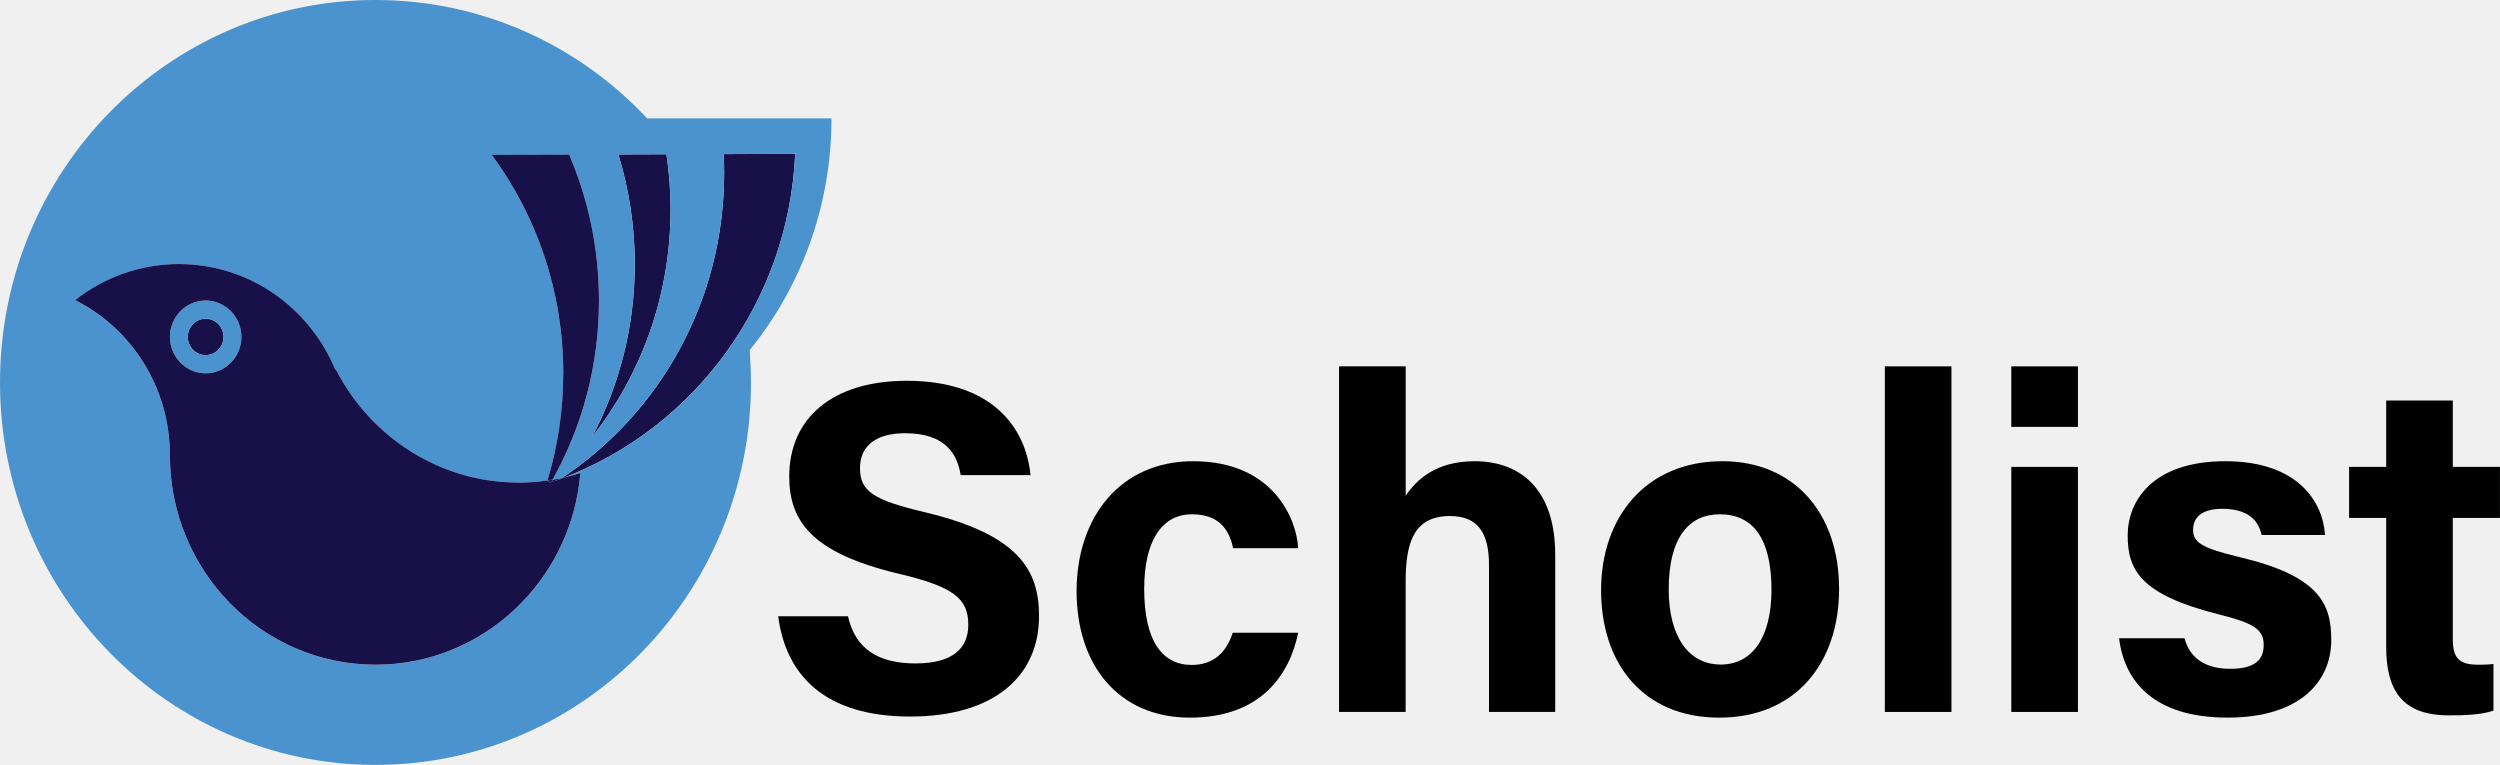
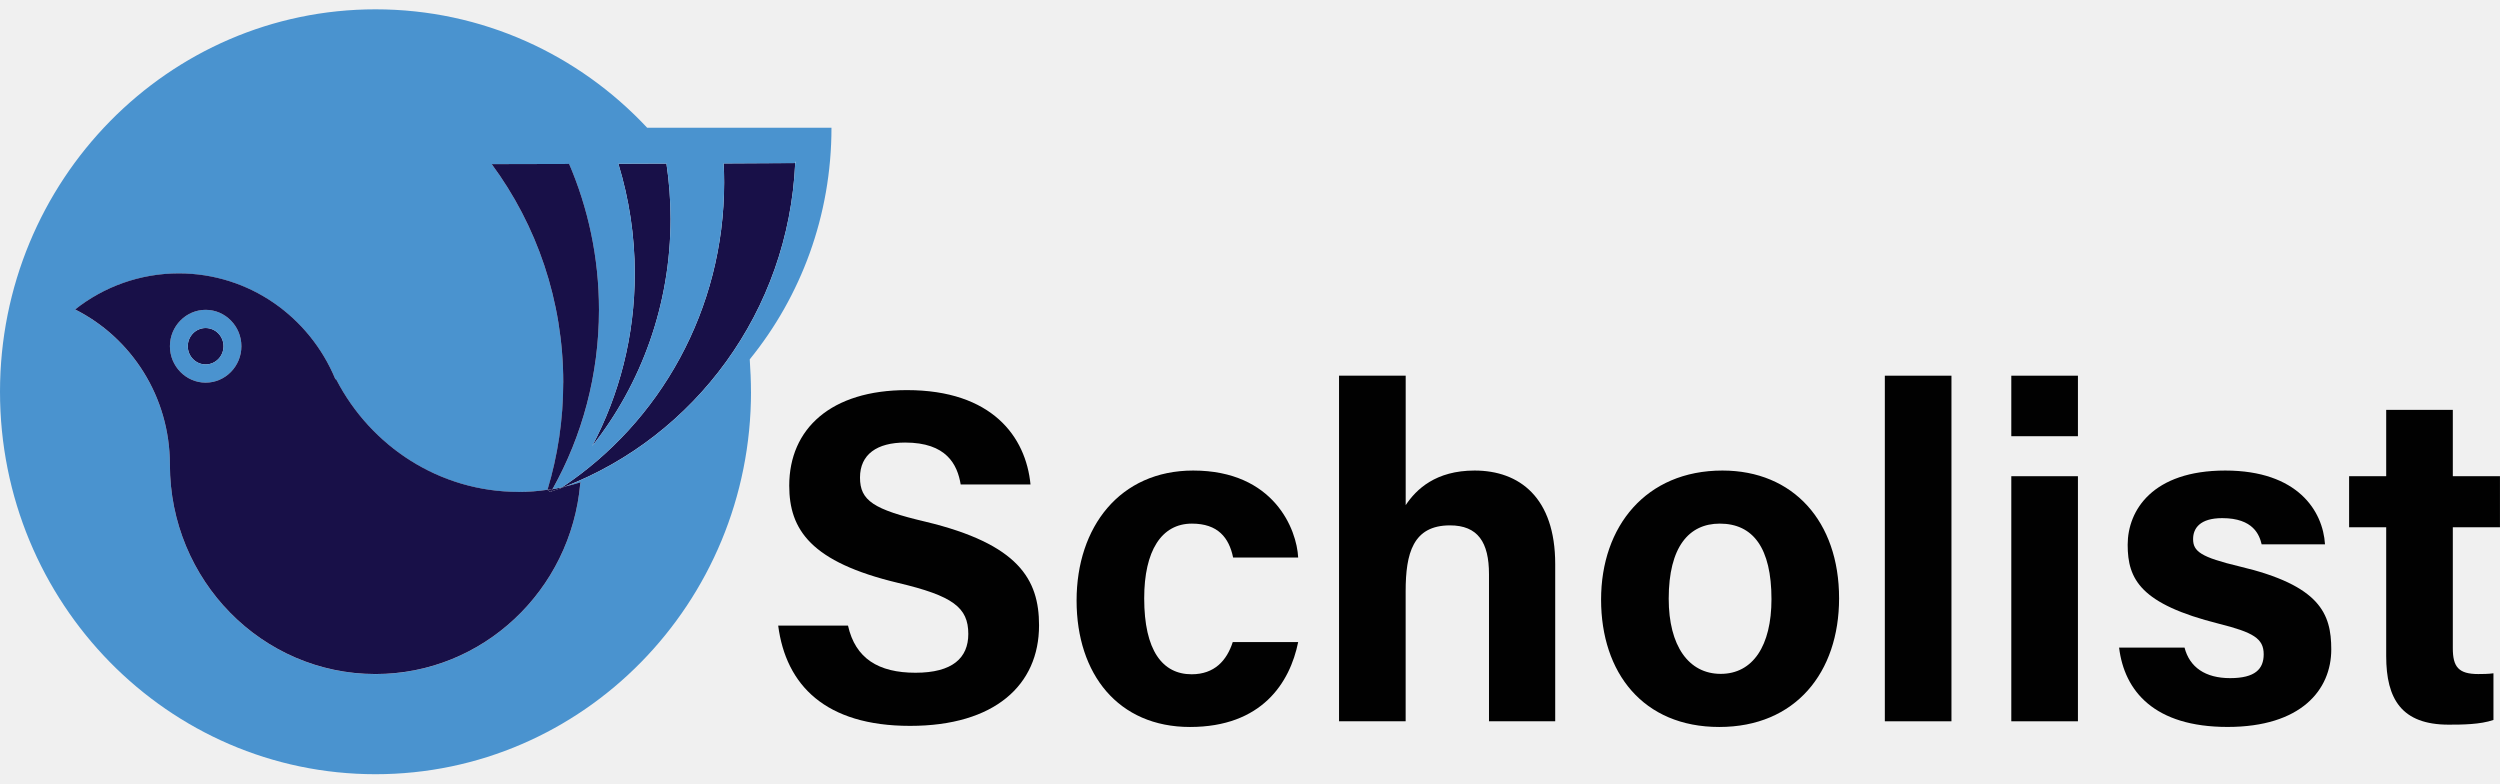
- <svg xmlns="http://www.w3.org/2000/svg" width="134" height="41" viewBox="0 0 134 41" fill="none">
-   <g clip-path="url(#clip0_687_31358)">
-     <path d="M30.067 25.663L29.98 25.722L30.009 25.683C30.029 25.673 30.047 25.663 30.067 25.663Z" fill="#181048" />
-     <path d="M30.268 25.585C30.201 25.613 30.133 25.634 30.067 25.663C30.095 25.642 30.125 25.634 30.143 25.603C30.191 25.603 30.23 25.593 30.268 25.583V25.585Z" fill="#181048" />
-     <path d="M30.143 25.605C30.123 25.634 30.095 25.644 30.067 25.665C30.047 25.665 30.029 25.675 30.009 25.685L30.057 25.626C30.085 25.626 30.115 25.616 30.143 25.605Z" fill="#181048" />
-     <path d="M29.625 25.701C29.77 25.691 29.912 25.663 30.057 25.624L30.009 25.683C29.856 25.742 29.711 25.789 29.559 25.838C29.587 25.789 29.607 25.751 29.625 25.701Z" fill="#181048" />
-     <path d="M29.348 25.751C29.444 25.74 29.53 25.73 29.625 25.701C29.605 25.751 29.587 25.789 29.559 25.838C29.53 25.849 29.51 25.859 29.482 25.867L29.348 25.761V25.751Z" fill="#181048" />
-     <path d="M35.942 11.225C35.942 15.843 34.369 20.09 31.734 23.418C33.2 20.665 34.024 17.502 34.024 14.155C34.024 12.126 33.716 10.172 33.162 8.337L33.142 8.277L35.721 8.267C35.866 9.233 35.942 10.219 35.942 11.225Z" fill="#181048" />
-     <path d="M42.623 8.238C42.267 16.184 37.236 22.89 30.268 25.585C30.23 25.595 30.191 25.605 30.143 25.605C35.376 22.121 38.816 16.107 38.816 9.274C38.816 8.932 38.806 8.59 38.788 8.259L42.623 8.238Z" fill="#181048" />
-     <path d="M35.942 11.225C35.942 10.221 35.866 9.235 35.721 8.267L33.142 8.277L33.162 8.337C33.718 10.172 34.024 12.123 34.024 14.155C34.024 17.504 33.2 20.667 31.734 23.418C34.369 20.09 35.942 15.843 35.942 11.225ZM40.254 20.499C40.254 31.823 31.246 40.998 20.128 40.998C9.011 40.998 0 31.823 0 20.499C0 9.175 9.011 0 20.128 0C25.851 0 31.025 2.43 34.687 6.346H44.567C44.567 11.062 42.928 15.384 40.186 18.762C40.224 19.339 40.252 19.914 40.252 20.499H40.254ZM26.357 8.298C28.763 11.559 30.191 15.61 30.191 20.012C30.191 22.013 29.894 23.936 29.348 25.753C28.84 25.83 28.321 25.869 27.795 25.869C23.559 25.869 19.879 23.429 18.029 19.857L17.971 19.818C16.591 16.489 13.361 14.157 9.585 14.157C7.496 14.157 5.56 14.879 4.027 16.09C7.036 17.604 9.107 20.757 9.107 24.407C9.107 30.605 14.042 35.632 20.128 35.632C25.879 35.632 30.603 31.141 31.101 25.421L31.121 25.354C30.844 25.442 30.555 25.519 30.268 25.589C37.236 22.895 42.267 16.189 42.623 8.243H42.651L42.631 8.126C42.631 8.165 42.631 8.204 42.621 8.243L38.786 8.263C38.806 8.594 38.814 8.936 38.814 9.278C38.814 16.111 35.373 22.123 30.141 25.609C30.113 25.62 30.083 25.63 30.055 25.63C29.91 25.669 29.767 25.697 29.623 25.708C31.204 22.876 32.105 19.597 32.105 16.113C32.105 13.302 31.521 10.636 30.477 8.226L30.497 8.294L26.357 8.304V8.298Z" fill="#4A93CF" />
-     <path d="M30.191 20.012C30.191 15.61 28.763 11.559 26.357 8.298L30.497 8.288L30.477 8.22C31.521 10.632 32.105 13.296 32.105 16.107C32.105 19.591 31.204 22.872 29.623 25.701C29.526 25.73 29.44 25.74 29.346 25.751C29.892 23.934 30.189 22.011 30.189 20.01L30.191 20.012Z" fill="#181048" />
-     <path d="M11.023 19.034C11.552 19.034 11.981 18.597 11.981 18.058C11.981 17.519 11.552 17.082 11.023 17.082C10.494 17.082 10.065 17.519 10.065 18.058C10.065 18.597 10.494 19.034 11.023 19.034Z" fill="#181048" />
-     <path d="M11.981 18.058C11.981 17.522 11.55 17.082 11.023 17.082C10.497 17.082 10.065 17.522 10.065 18.058C10.065 18.594 10.497 19.034 11.023 19.034C11.55 19.034 11.981 18.594 11.981 18.058ZM11.023 16.107C12.078 16.107 12.939 16.984 12.939 18.058C12.939 19.132 12.078 20.01 11.023 20.01C9.969 20.01 9.107 19.132 9.107 18.058C9.107 16.984 9.969 16.107 11.023 16.107Z" fill="#4A93CF" />
-     <path d="M12.939 18.058C12.939 16.984 12.078 16.107 11.023 16.107C9.969 16.107 9.107 16.984 9.107 18.058C9.107 19.132 9.969 20.01 11.023 20.01C12.078 20.01 12.939 19.132 12.939 18.058ZM27.795 25.867C28.321 25.867 28.84 25.828 29.348 25.751V25.761L29.482 25.867C29.51 25.857 29.53 25.847 29.559 25.838C29.711 25.789 29.856 25.74 30.009 25.683L29.98 25.722L30.067 25.663C30.133 25.634 30.201 25.613 30.268 25.585C30.555 25.517 30.842 25.438 31.121 25.35L31.101 25.417C30.603 31.137 25.879 35.628 20.128 35.628C14.042 35.628 9.107 30.601 9.107 24.402C9.107 20.751 7.036 17.598 4.027 16.086C5.56 14.875 7.496 14.153 9.585 14.153C13.361 14.153 16.591 16.485 17.971 19.814L18.029 19.852C19.879 23.424 23.559 25.865 27.795 25.865V25.867Z" fill="#181048" />
-     <path d="M45.453 33.033C45.845 34.79 47.082 35.559 49.071 35.559C51.059 35.559 51.901 34.761 51.901 33.481C51.901 32.057 51.073 31.439 48.135 30.743C43.46 29.626 42.303 27.894 42.303 25.531C42.303 22.48 44.543 20.41 48.611 20.41C53.172 20.41 54.988 22.908 55.235 25.467H51.493C51.314 24.391 50.73 23.221 48.514 23.221C47.006 23.221 46.096 23.855 46.096 25.097C46.096 26.339 46.825 26.807 49.601 27.462C54.598 28.661 55.693 30.555 55.693 33.02C55.693 36.216 53.319 38.407 48.779 38.407C44.24 38.407 42.123 36.22 41.711 33.031H45.453V33.033Z" fill="#010101" />
-     <path d="M69.582 33.916C69.138 36.105 67.626 38.466 63.783 38.466C59.941 38.466 57.705 35.637 57.705 31.689C57.705 27.74 60.029 24.721 63.954 24.721C68.303 24.721 69.512 27.898 69.582 29.385H66.095C65.874 28.315 65.28 27.566 63.886 27.566C62.253 27.566 61.329 29.023 61.329 31.57C61.329 34.367 62.307 35.641 63.872 35.641C65.099 35.641 65.756 34.903 66.075 33.916H69.584H69.582Z" fill="#010101" />
-     <path d="M75.345 19.637V26.576C75.911 25.725 76.956 24.721 79.039 24.721C81.443 24.721 83.359 26.171 83.359 29.733V38.161H79.81V30.277C79.81 28.569 79.216 27.66 77.717 27.66C75.733 27.66 75.343 29.164 75.343 31.191V38.161H71.772V19.637H75.345Z" fill="#010101" />
-     <path d="M98.575 31.568C98.575 35.543 96.239 38.466 92.153 38.466C88.067 38.466 85.818 35.559 85.818 31.637C85.818 27.716 88.224 24.721 92.322 24.721C96.118 24.721 98.575 27.45 98.575 31.568ZM89.443 31.592C89.443 34.121 90.512 35.619 92.231 35.619C93.951 35.619 94.951 34.119 94.951 31.615C94.951 28.865 93.961 27.566 92.181 27.566C90.524 27.566 89.443 28.816 89.443 31.592Z" fill="#010101" />
-     <path d="M101.027 38.161V19.637H104.598V38.161H101.027Z" fill="#010101" />
-     <path d="M107.806 19.637H111.377V22.881H107.806V19.637ZM107.806 25.025H111.377V38.161H107.806V25.025Z" fill="#010101" />
-     <path d="M117.092 34.213C117.361 35.261 118.201 35.848 119.534 35.848C120.868 35.848 121.334 35.365 121.334 34.569C121.334 33.726 120.78 33.395 118.932 32.932C114.73 31.877 114.043 30.553 114.043 28.7C114.043 26.846 115.383 24.721 119.273 24.721C123.164 24.721 124.51 26.895 124.62 28.675H121.224C121.109 28.19 120.792 27.272 119.112 27.272C117.931 27.272 117.55 27.804 117.55 28.395C117.55 29.049 117.95 29.364 120.044 29.862C124.347 30.881 124.956 32.384 124.956 34.309C124.956 36.484 123.331 38.464 119.398 38.464C115.465 38.464 113.866 36.539 113.583 34.211H117.092V34.213Z" fill="#010101" />
-     <path d="M125.912 25.025H127.9V21.468H131.471V25.025H133.998V27.761H131.471V34.244C131.471 35.24 131.771 35.629 132.835 35.629C133.034 35.629 133.382 35.627 133.649 35.588V38.09C132.94 38.335 131.97 38.342 131.248 38.342C128.732 38.342 127.9 36.971 127.9 34.673V27.763H125.912V25.025Z" fill="#010101" />
+ <svg xmlns="http://www.w3.org/2000/svg" width="134" height="42" viewBox="0 0 134 42" fill="none">
+   <g clip-path="url(#clip0_589_30275)">
+     <path d="M30.067 26.163L29.98 26.222L30.009 26.183C30.029 26.173 30.047 26.163 30.067 26.163Z" fill="#181048" />
+     <path d="M30.268 26.085C30.201 26.113 30.133 26.134 30.067 26.163C30.095 26.142 30.125 26.134 30.143 26.103C30.191 26.103 30.23 26.093 30.268 26.083V26.085Z" fill="#181048" />
+     <path d="M30.143 26.105C30.123 26.134 30.095 26.144 30.067 26.165C30.047 26.165 30.029 26.175 30.009 26.185L30.057 26.126C30.085 26.126 30.115 26.116 30.143 26.105Z" fill="#181048" />
+     <path d="M29.625 26.201C29.77 26.191 29.912 26.163 30.057 26.124L30.009 26.183C29.856 26.242 29.711 26.289 29.559 26.338C29.587 26.289 29.607 26.251 29.625 26.201Z" fill="#181048" />
+     <path d="M29.348 26.251C29.444 26.24 29.53 26.23 29.625 26.201C29.605 26.251 29.587 26.289 29.559 26.338C29.53 26.349 29.51 26.359 29.482 26.367L29.348 26.261V26.251Z" fill="#181048" />
+     <path d="M35.942 11.725C35.942 16.343 34.369 20.59 31.734 23.918C33.2 21.165 34.024 18.002 34.024 14.655C34.024 12.626 33.716 10.672 33.162 8.837L33.142 8.777L35.721 8.767C35.866 9.733 35.942 10.719 35.942 11.725Z" fill="#181048" />
+     <path d="M42.623 8.738C42.267 16.684 37.236 23.39 30.268 26.085C30.23 26.095 30.191 26.105 30.143 26.105C35.376 22.621 38.816 16.607 38.816 9.774C38.816 9.432 38.806 9.09 38.788 8.759L42.623 8.738Z" fill="#181048" />
+     <path d="M35.942 11.725C35.942 10.721 35.866 9.735 35.721 8.767L33.142 8.777L33.162 8.837C33.718 10.672 34.024 12.623 34.024 14.655C34.024 18.004 33.2 21.167 31.734 23.918C34.369 20.59 35.942 16.343 35.942 11.725ZM40.254 20.999C40.254 32.322 31.246 41.498 20.128 41.498C9.011 41.498 0 32.322 0 20.999C0 9.675 9.011 0.5 20.128 0.5C25.851 0.5 31.025 2.93 34.687 6.846H44.567C44.567 11.562 42.928 15.884 40.186 19.262C40.224 19.839 40.252 20.414 40.252 20.999H40.254ZM26.357 8.798C28.763 12.059 30.191 16.11 30.191 20.512C30.191 22.513 29.894 24.436 29.348 26.253C28.84 26.33 28.321 26.369 27.795 26.369C23.559 26.369 19.879 23.929 18.029 20.357L17.971 20.318C16.591 16.989 13.361 14.657 9.585 14.657C7.496 14.657 5.56 15.379 4.027 16.59C7.036 18.104 9.107 21.257 9.107 24.907C9.107 31.105 14.042 36.132 20.128 36.132C25.879 36.132 30.603 31.641 31.101 25.921L31.121 25.854C30.844 25.942 30.555 26.019 30.268 26.089C37.236 23.395 42.267 16.689 42.623 8.743H42.651L42.631 8.626C42.631 8.665 42.631 8.704 42.621 8.743L38.786 8.763C38.806 9.094 38.814 9.436 38.814 9.778C38.814 16.611 35.373 22.623 30.141 26.109C30.113 26.12 30.083 26.13 30.055 26.13C29.91 26.169 29.767 26.197 29.623 26.208C31.204 23.376 32.105 20.097 32.105 16.613C32.105 13.802 31.521 11.136 30.477 8.726L30.497 8.794L26.357 8.804V8.798Z" fill="#4A93CF" />
+     <path d="M30.191 20.512C30.191 16.11 28.763 12.059 26.357 8.798L30.497 8.788L30.477 8.72C31.521 11.132 32.105 13.796 32.105 16.607C32.105 20.091 31.204 23.372 29.623 26.201C29.526 26.23 29.44 26.24 29.346 26.251C29.892 24.434 30.189 22.511 30.189 20.51L30.191 20.512Z" fill="#181048" />
+     <path d="M11.023 19.534C11.552 19.534 11.981 19.097 11.981 18.558C11.981 18.019 11.552 17.582 11.023 17.582C10.494 17.582 10.065 18.019 10.065 18.558C10.065 19.097 10.494 19.534 11.023 19.534Z" fill="#181048" />
+     <path d="M11.981 18.558C11.981 18.022 11.55 17.582 11.023 17.582C10.497 17.582 10.065 18.022 10.065 18.558C10.065 19.094 10.497 19.534 11.023 19.534C11.55 19.534 11.981 19.094 11.981 18.558ZM11.023 16.607C12.078 16.607 12.939 17.484 12.939 18.558C12.939 19.632 12.078 20.51 11.023 20.51C9.969 20.51 9.107 19.632 9.107 18.558C9.107 17.484 9.969 16.607 11.023 16.607Z" fill="#4A93CF" />
+     <path d="M12.939 18.558C12.939 17.484 12.078 16.607 11.023 16.607C9.969 16.607 9.107 17.484 9.107 18.558C9.107 19.632 9.969 20.51 11.023 20.51C12.078 20.51 12.939 19.632 12.939 18.558ZM27.795 26.367C28.321 26.367 28.84 26.328 29.348 26.251V26.261L29.482 26.367C29.51 26.357 29.53 26.347 29.559 26.338C29.711 26.289 29.856 26.24 30.009 26.183L29.98 26.222L30.067 26.163C30.133 26.134 30.201 26.113 30.268 26.085C30.555 26.017 30.842 25.938 31.121 25.85L31.101 25.917C30.603 31.637 25.879 36.128 20.128 36.128C14.042 36.128 9.107 31.101 9.107 24.902C9.107 21.251 7.036 18.098 4.027 16.586C5.56 15.375 7.496 14.653 9.585 14.653C13.361 14.653 16.591 16.985 17.971 20.314L18.029 20.352C19.879 23.924 23.559 26.365 27.795 26.365V26.367Z" fill="#181048" />
+     <path d="M45.453 33.533C45.845 35.29 47.082 36.059 49.071 36.059C51.059 36.059 51.901 35.261 51.901 33.981C51.901 32.557 51.073 31.939 48.135 31.243C43.46 30.126 42.303 28.394 42.303 26.031C42.303 22.98 44.543 20.91 48.611 20.91C53.172 20.91 54.988 23.408 55.235 25.967H51.493C51.314 24.891 50.73 23.721 48.514 23.721C47.006 23.721 46.096 24.355 46.096 25.597C46.096 26.839 46.825 27.307 49.601 27.962C54.598 29.161 55.693 31.055 55.693 33.52C55.693 36.716 53.319 38.907 48.779 38.907C44.24 38.907 42.123 36.72 41.711 33.531H45.453V33.533Z" fill="#010101" />
+     <path d="M69.582 34.416C69.138 36.605 67.626 38.966 63.783 38.966C59.941 38.966 57.705 36.137 57.705 32.189C57.705 28.24 60.029 25.221 63.954 25.221C68.303 25.221 69.512 28.398 69.582 29.885H66.095C65.874 28.815 65.28 28.066 63.886 28.066C62.253 28.066 61.329 29.523 61.329 32.07C61.329 34.867 62.307 36.141 63.872 36.141C65.099 36.141 65.756 35.403 66.075 34.416H69.584H69.582Z" fill="#010101" />
+     <path d="M75.345 20.137V27.076C75.911 26.225 76.956 25.221 79.039 25.221C81.443 25.221 83.359 26.671 83.359 30.233V38.661H79.81V30.777C79.81 29.069 79.216 28.16 77.717 28.16C75.733 28.16 75.343 29.664 75.343 31.691V38.661H71.772V20.137H75.345Z" fill="#010101" />
+     <path d="M98.575 32.068C98.575 36.043 96.239 38.966 92.153 38.966C88.067 38.966 85.818 36.059 85.818 32.137C85.818 28.216 88.224 25.221 92.322 25.221C96.118 25.221 98.575 27.95 98.575 32.068ZM89.443 32.092C89.443 34.621 90.512 36.119 92.231 36.119C93.951 36.119 94.951 34.619 94.951 32.115C94.951 29.365 93.961 28.066 92.181 28.066C90.524 28.066 89.443 29.316 89.443 32.092Z" fill="#010101" />
+     <path d="M101.027 38.661V20.137H104.598V38.661H101.027Z" fill="#010101" />
+     <path d="M107.806 20.137H111.377V23.381H107.806V20.137ZM107.806 25.525H111.377V38.661H107.806V25.525Z" fill="#010101" />
+     <path d="M117.092 34.713C117.361 35.761 118.201 36.348 119.534 36.348C120.868 36.348 121.334 35.865 121.334 35.069C121.334 34.226 120.78 33.895 118.932 33.432C114.73 32.377 114.043 31.053 114.043 29.2C114.043 27.346 115.383 25.221 119.273 25.221C123.164 25.221 124.51 27.395 124.62 29.175H121.224C121.109 28.69 120.792 27.772 119.112 27.772C117.931 27.772 117.55 28.304 117.55 28.895C117.55 29.549 117.95 29.864 120.044 30.362C124.347 31.381 124.956 32.884 124.956 34.809C124.956 36.984 123.331 38.964 119.398 38.964C115.465 38.964 113.866 37.039 113.583 34.711H117.092V34.713Z" fill="#010101" />
+     <path d="M125.912 25.525H127.9V21.968H131.471V25.525H133.998V28.261H131.471V34.744C131.471 35.74 131.771 36.129 132.835 36.129C133.034 36.129 133.382 36.127 133.649 36.088V38.59C132.94 38.835 131.97 38.842 131.248 38.842C128.732 38.842 127.9 37.471 127.9 35.173V28.263H125.912V25.525Z" fill="#010101" />
  </g>
  <defs>
-     <clipPath id="clip0_687_31358">
-       <rect width="134" height="41" fill="white" />
+     <clipPath id="clip0_589_30275">
+       <rect width="134" height="41" fill="white" transform="translate(0 0.5)" />
    </clipPath>
  </defs>
</svg>
